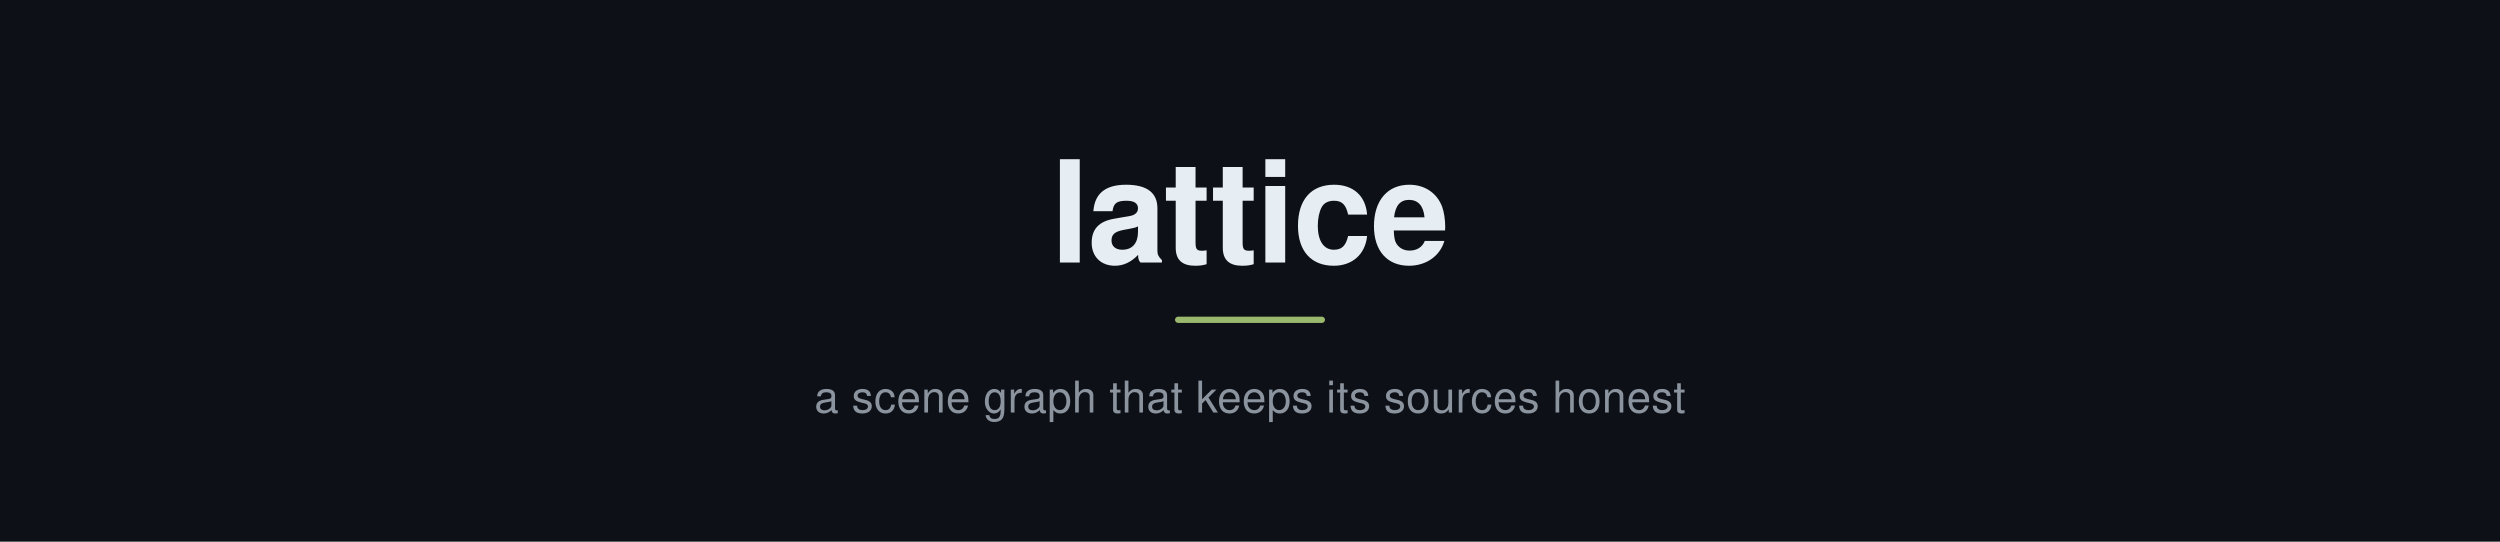
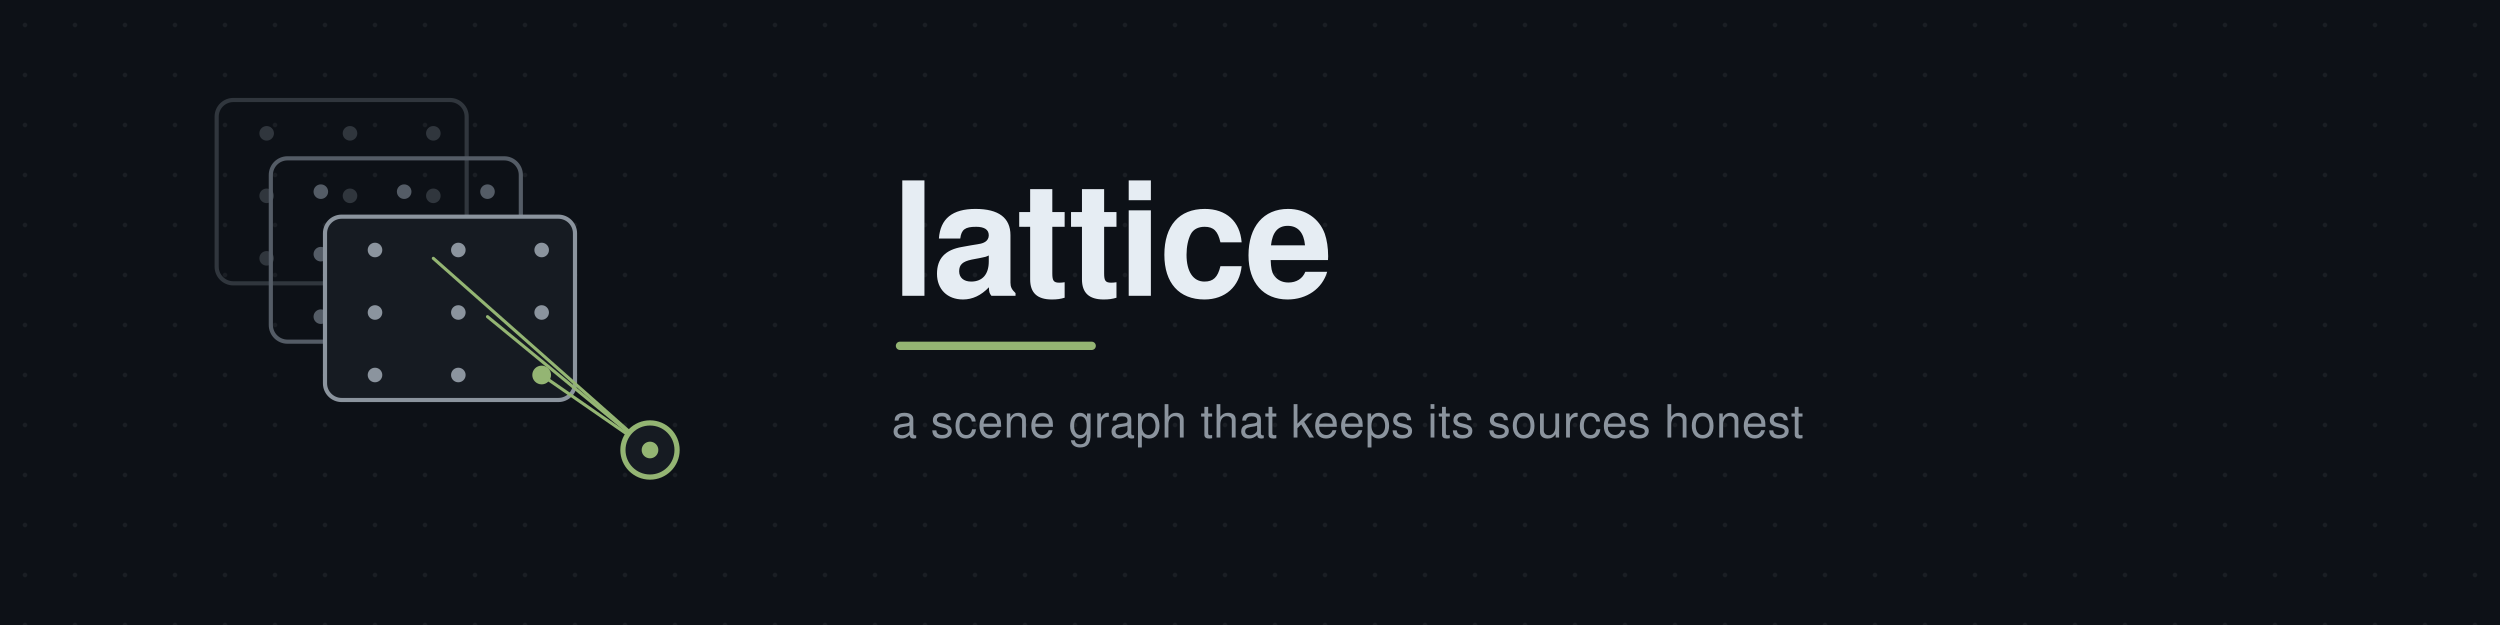
- <svg xmlns="http://www.w3.org/2000/svg" width="1200" height="260" viewBox="0 0 1200 260" role="img" aria-label="lattice: a scene graph that keeps its sources honest">
-   <rect width="1200" height="260" fill="#0D1117" />
-   <text x="600" y="126" text-anchor="middle" font-family="ui-sans-serif, -apple-system, 'Segoe UI', Helvetica, Arial, sans-serif" font-size="68" font-weight="600" letter-spacing="-1" fill="#E6EDF3">lattice</text>
-   <rect x="564" y="152" width="72" height="3" rx="1.5" fill="#9BB86F" />
-   <text x="600" y="198" text-anchor="middle" font-family="ui-sans-serif, -apple-system, 'Segoe UI', Helvetica, Arial, sans-serif" font-size="21" font-weight="400" letter-spacing="0.2" fill="#8B949E">a scene graph that keeps its sources honest</text>
+ <svg xmlns="http://www.w3.org/2000/svg" width="1200" height="300" viewBox="0 0 1200 300" role="img" aria-label="lattice: a scene graph that keeps its sources honest">
+   <rect width="1200" height="300" fill="#0D1117" />
+   <defs>
+     <pattern id="dots" width="24" height="24" patternUnits="userSpaceOnUse">
+       <circle cx="12" cy="12" r="1.1" fill="#E6EDF3" />
+     </pattern>
+   </defs>
+   <rect width="1200" height="300" fill="url(#dots)" opacity="0.06" aria-hidden="true" />
+   <g aria-hidden="true" stroke-linecap="round" stroke-linejoin="round">
+     <rect x="104" y="48" width="120" height="88" rx="8" fill="none" stroke="#30363D" stroke-width="2" />
+     <circle cx="128" cy="64" r="3.5" fill="#30363D" />
+     <circle cx="168" cy="64" r="3.5" fill="#30363D" />
+     <circle cx="208" cy="64" r="3.5" fill="#30363D" />
+     <circle cx="128" cy="94" r="3.5" fill="#30363D" />
+     <circle cx="168" cy="94" r="3.5" fill="#30363D" />
+     <circle cx="208" cy="94" r="3.5" fill="#30363D" />
+     <circle cx="128" cy="124" r="3.5" fill="#30363D" />
+     <circle cx="168" cy="124" r="3.5" fill="#30363D" />
+     <circle cx="208" cy="124" r="3.5" fill="#30363D" />
+     <rect x="130" y="76" width="120" height="88" rx="8" fill="none" stroke="#545C66" stroke-width="2" />
+     <circle cx="154" cy="92" r="3.5" fill="#545C66" />
+     <circle cx="194" cy="92" r="3.5" fill="#545C66" />
+     <circle cx="234" cy="92" r="3.5" fill="#545C66" />
+     <circle cx="154" cy="122" r="3.5" fill="#545C66" />
+     <circle cx="194" cy="122" r="3.5" fill="#545C66" />
+     <circle cx="234" cy="122" r="3.5" fill="#545C66" />
+     <circle cx="154" cy="152" r="3.5" fill="#545C66" />
+     <circle cx="194" cy="152" r="3.5" fill="#545C66" />
+     <circle cx="234" cy="152" r="3.5" fill="#545C66" />
+     <rect x="156" y="104" width="120" height="88" rx="8" fill="#161B22" stroke="#8B949E" stroke-width="2" />
+     <circle cx="180" cy="120" r="3.5" fill="#8B949E" />
+     <circle cx="220" cy="120" r="3.5" fill="#8B949E" />
+     <circle cx="260" cy="120" r="3.5" fill="#8B949E" />
+     <circle cx="180" cy="150" r="3.5" fill="#8B949E" />
+     <circle cx="220" cy="150" r="3.5" fill="#8B949E" />
+     <circle cx="260" cy="150" r="3.5" fill="#8B949E" />
+     <circle cx="180" cy="180" r="3.5" fill="#8B949E" />
+     <circle cx="220" cy="180" r="3.5" fill="#8B949E" />
+     <path d="M 208 124 L 312 216" fill="none" stroke="#94B573" stroke-width="1.5" />
+     <path d="M 234 152 L 312 216" fill="none" stroke="#94B573" stroke-width="1.5" />
+     <path d="M 260 180 L 312 216" fill="none" stroke="#94B573" stroke-width="1.5" />
+     <circle cx="260" cy="180" r="4.5" fill="#94B573" />
+     <circle cx="312" cy="216" r="13" fill="#161B22" stroke="#94B573" stroke-width="2.5" />
+     <circle cx="312" cy="216" r="4" fill="#94B573" />
+   </g>
+   <text x="428" y="142" font-family="ui-sans-serif, -apple-system, 'Segoe UI', Helvetica, Arial, sans-serif" font-size="76" font-weight="600" letter-spacing="-1.5" fill="#E6EDF3">lattice</text>
+   <rect x="430" y="164" width="96" height="4" rx="2" fill="#94B573" />
+   <text x="428" y="210" font-family="ui-sans-serif, -apple-system, 'Segoe UI', Helvetica, Arial, sans-serif" font-size="22" font-weight="400" letter-spacing="0.2" fill="#8B949E">a scene graph that keeps its sources honest</text>
</svg>
